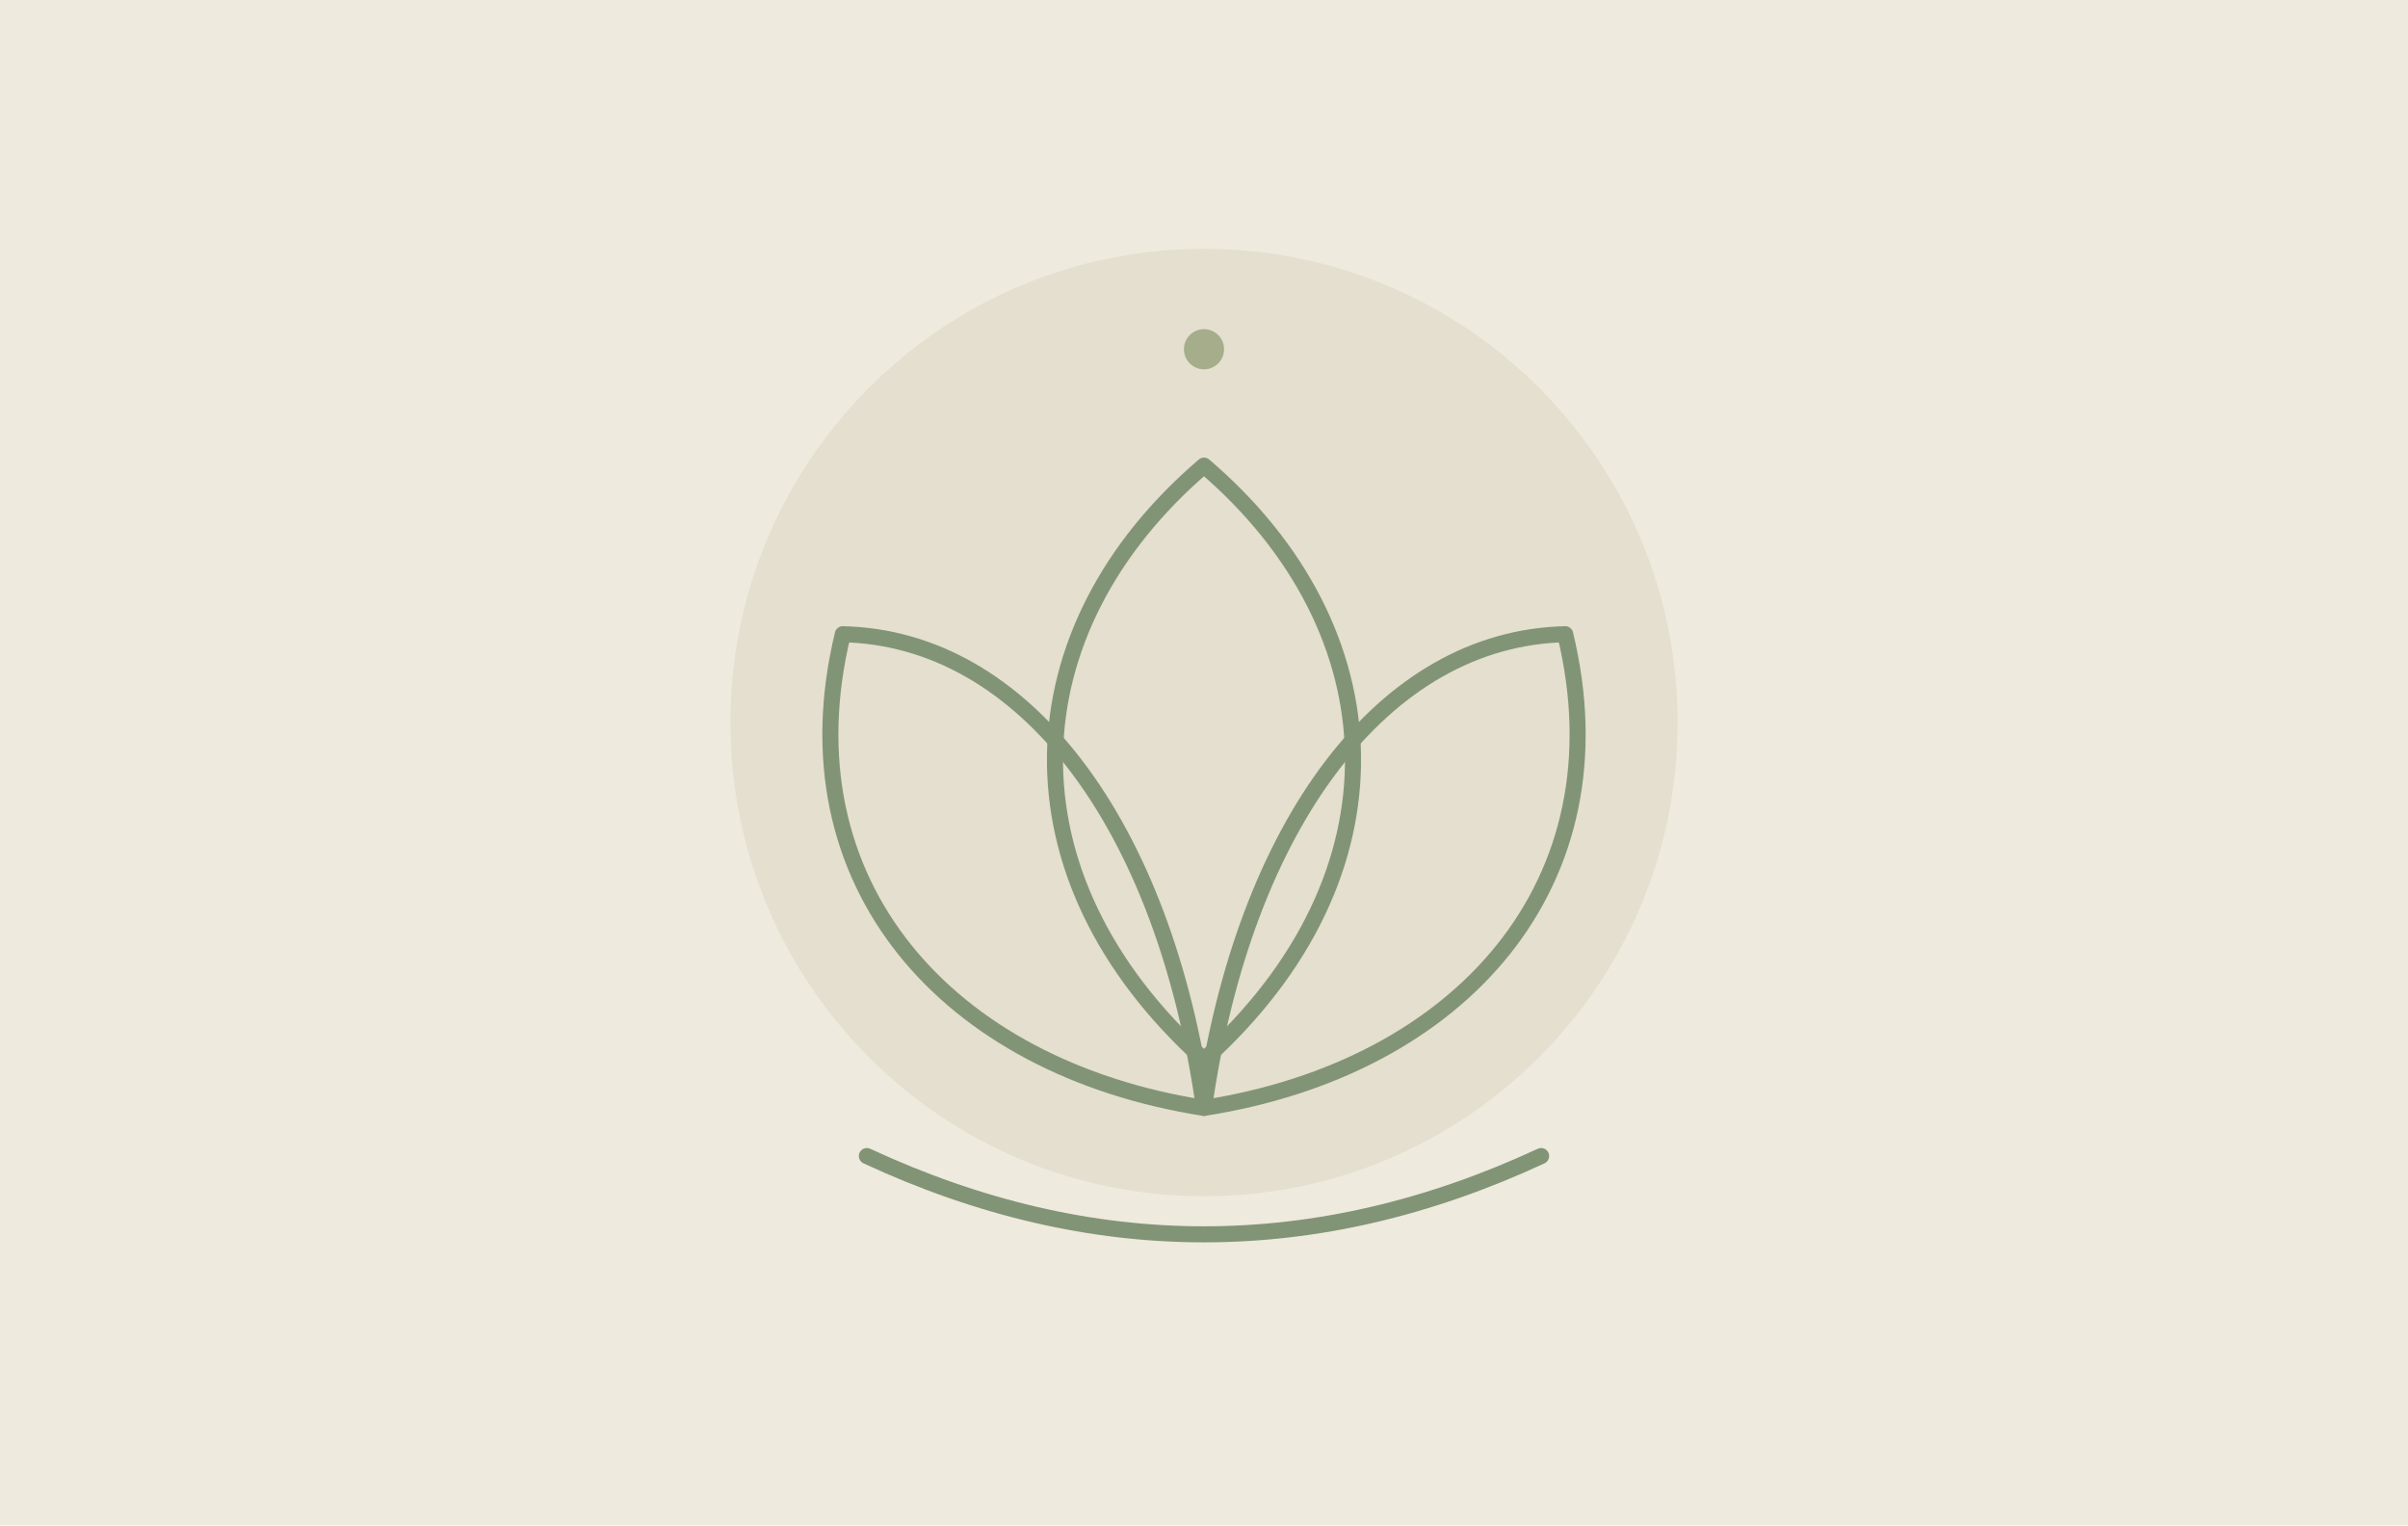
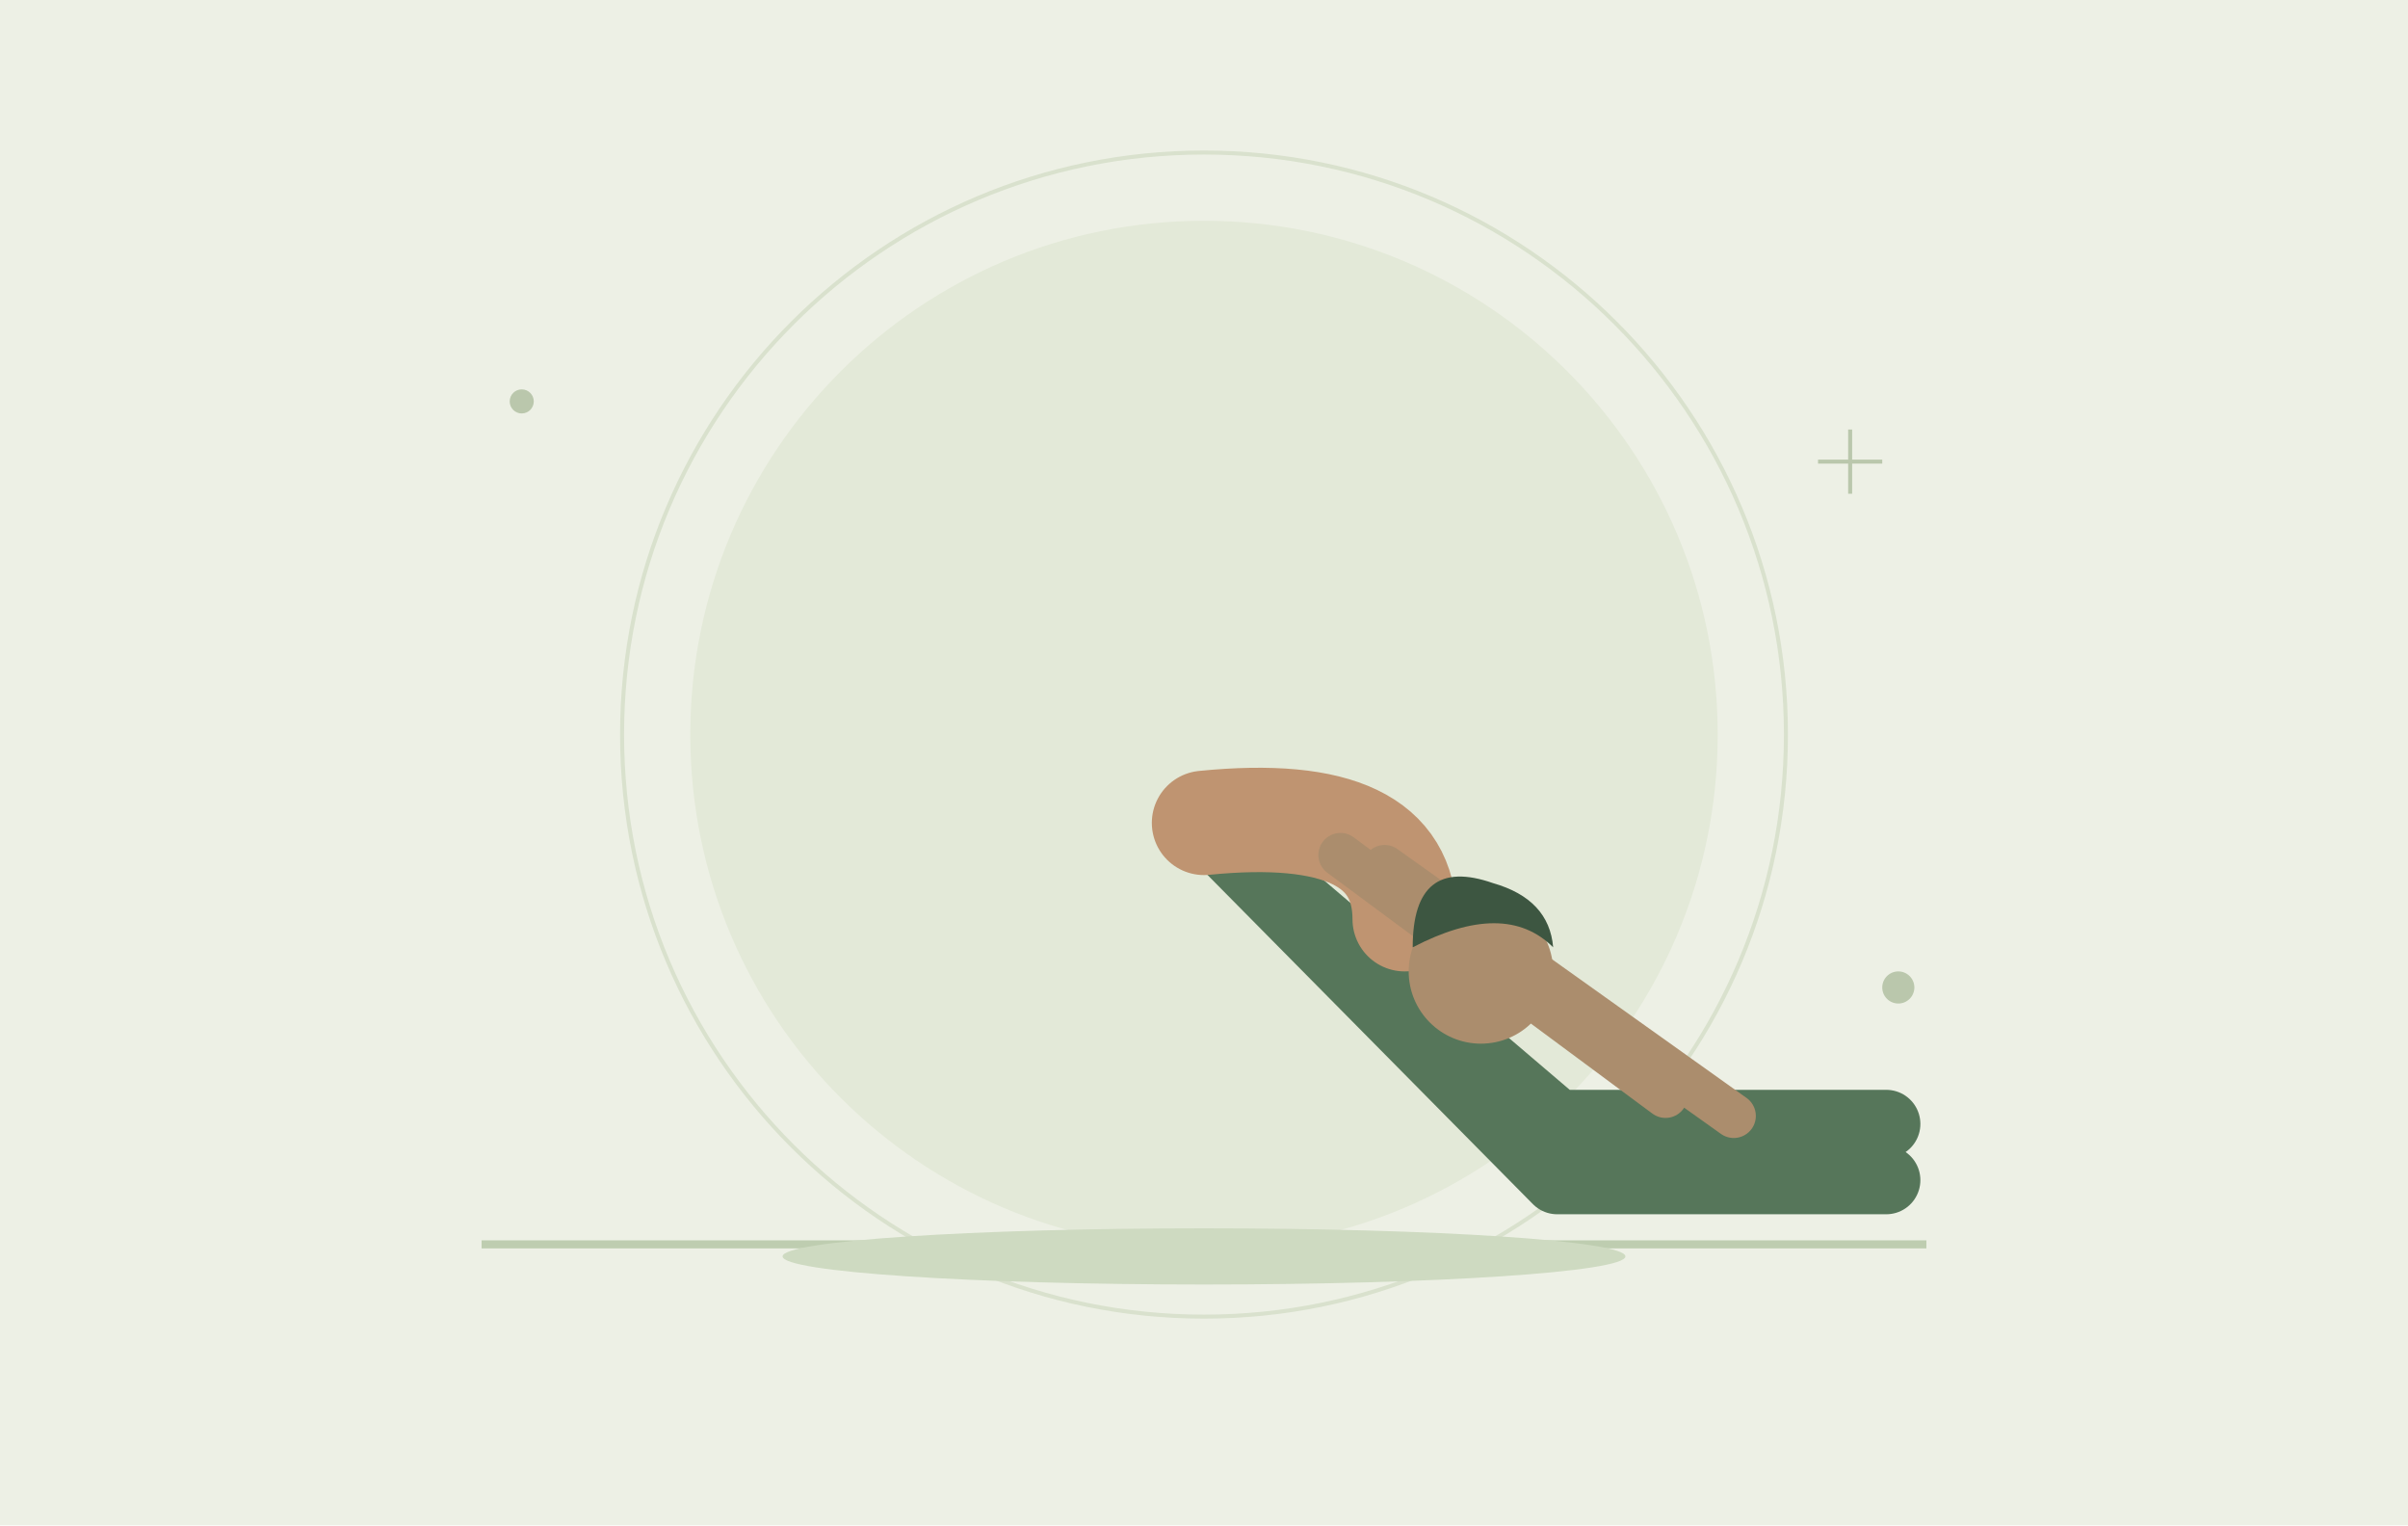
- <svg xmlns="http://www.w3.org/2000/svg" width="600" height="380" viewBox="0 0 600 380">
-   <rect width="600" height="380" fill="#eeeadd" />
-   <circle cx="300" cy="180" r="118" fill="#e4dfce" />
-   <g fill="none" stroke="#829476" stroke-linecap="round" stroke-linejoin="round" stroke-width="4">
-     <path d="M300 276c-64-10-105-56-90-118 45 1 80 47 90 118Z" />
-     <path d="M300 276c64-10 105-56 90-118-45 1-80 47-90 118Z" />
-     <path d="M300 264c-51-46-48-107 0-148 48 41 51 102 0 148Z" />
-     <path d="M216 288q84 39 168 0" />
+ <svg xmlns="http://www.w3.org/2000/svg" width="600" height="380" viewBox="0 0 600 380" role="img">
+   <rect width="600" height="380" fill="#edf0e5" />
+   <circle cx="300" cy="183" r="128" fill="#e3e9d8" />
+   <circle cx="300" cy="183" r="145" fill="none" stroke="#d9e1cd" />
+   <path d="M120 310h360" stroke="#becdb0" stroke-width="2" />
+   <ellipse cx="300" cy="313" rx="105" ry="7" fill="#cedac1" />
+   <g fill="none" stroke-linecap="round" stroke-linejoin="round">
+     <path d="M300 205L388 280L470 280M300 205L388 294L470 294" stroke="#56765a" stroke-width="17" />
+     <path d="M300 205Q350 200 350 229" stroke="#bf9471" stroke-width="26" />
+     <path d="M334 213L415 273M345 216L432 278" stroke="#ab8d6d" stroke-width="11" />
  </g>
-   <circle cx="300" cy="87" r="5" fill="#a5ad8b" />
+   <circle cx="369" cy="242" r="18" fill="#ab8d6d" />
+   <path d="M352 236q0-23 20-16 14 4 15 16-12-12-35 0" fill="#3d5641" />
+   <g fill="#98ac86" opacity=".6">
+     <circle cx="130" cy="100" r="3" />
+     <circle cx="473" cy="246" r="4" />
+     <path d="M453 115h16m-8-8v16" stroke="#98ac86" stroke-width="1" />
+   </g>
</svg>
